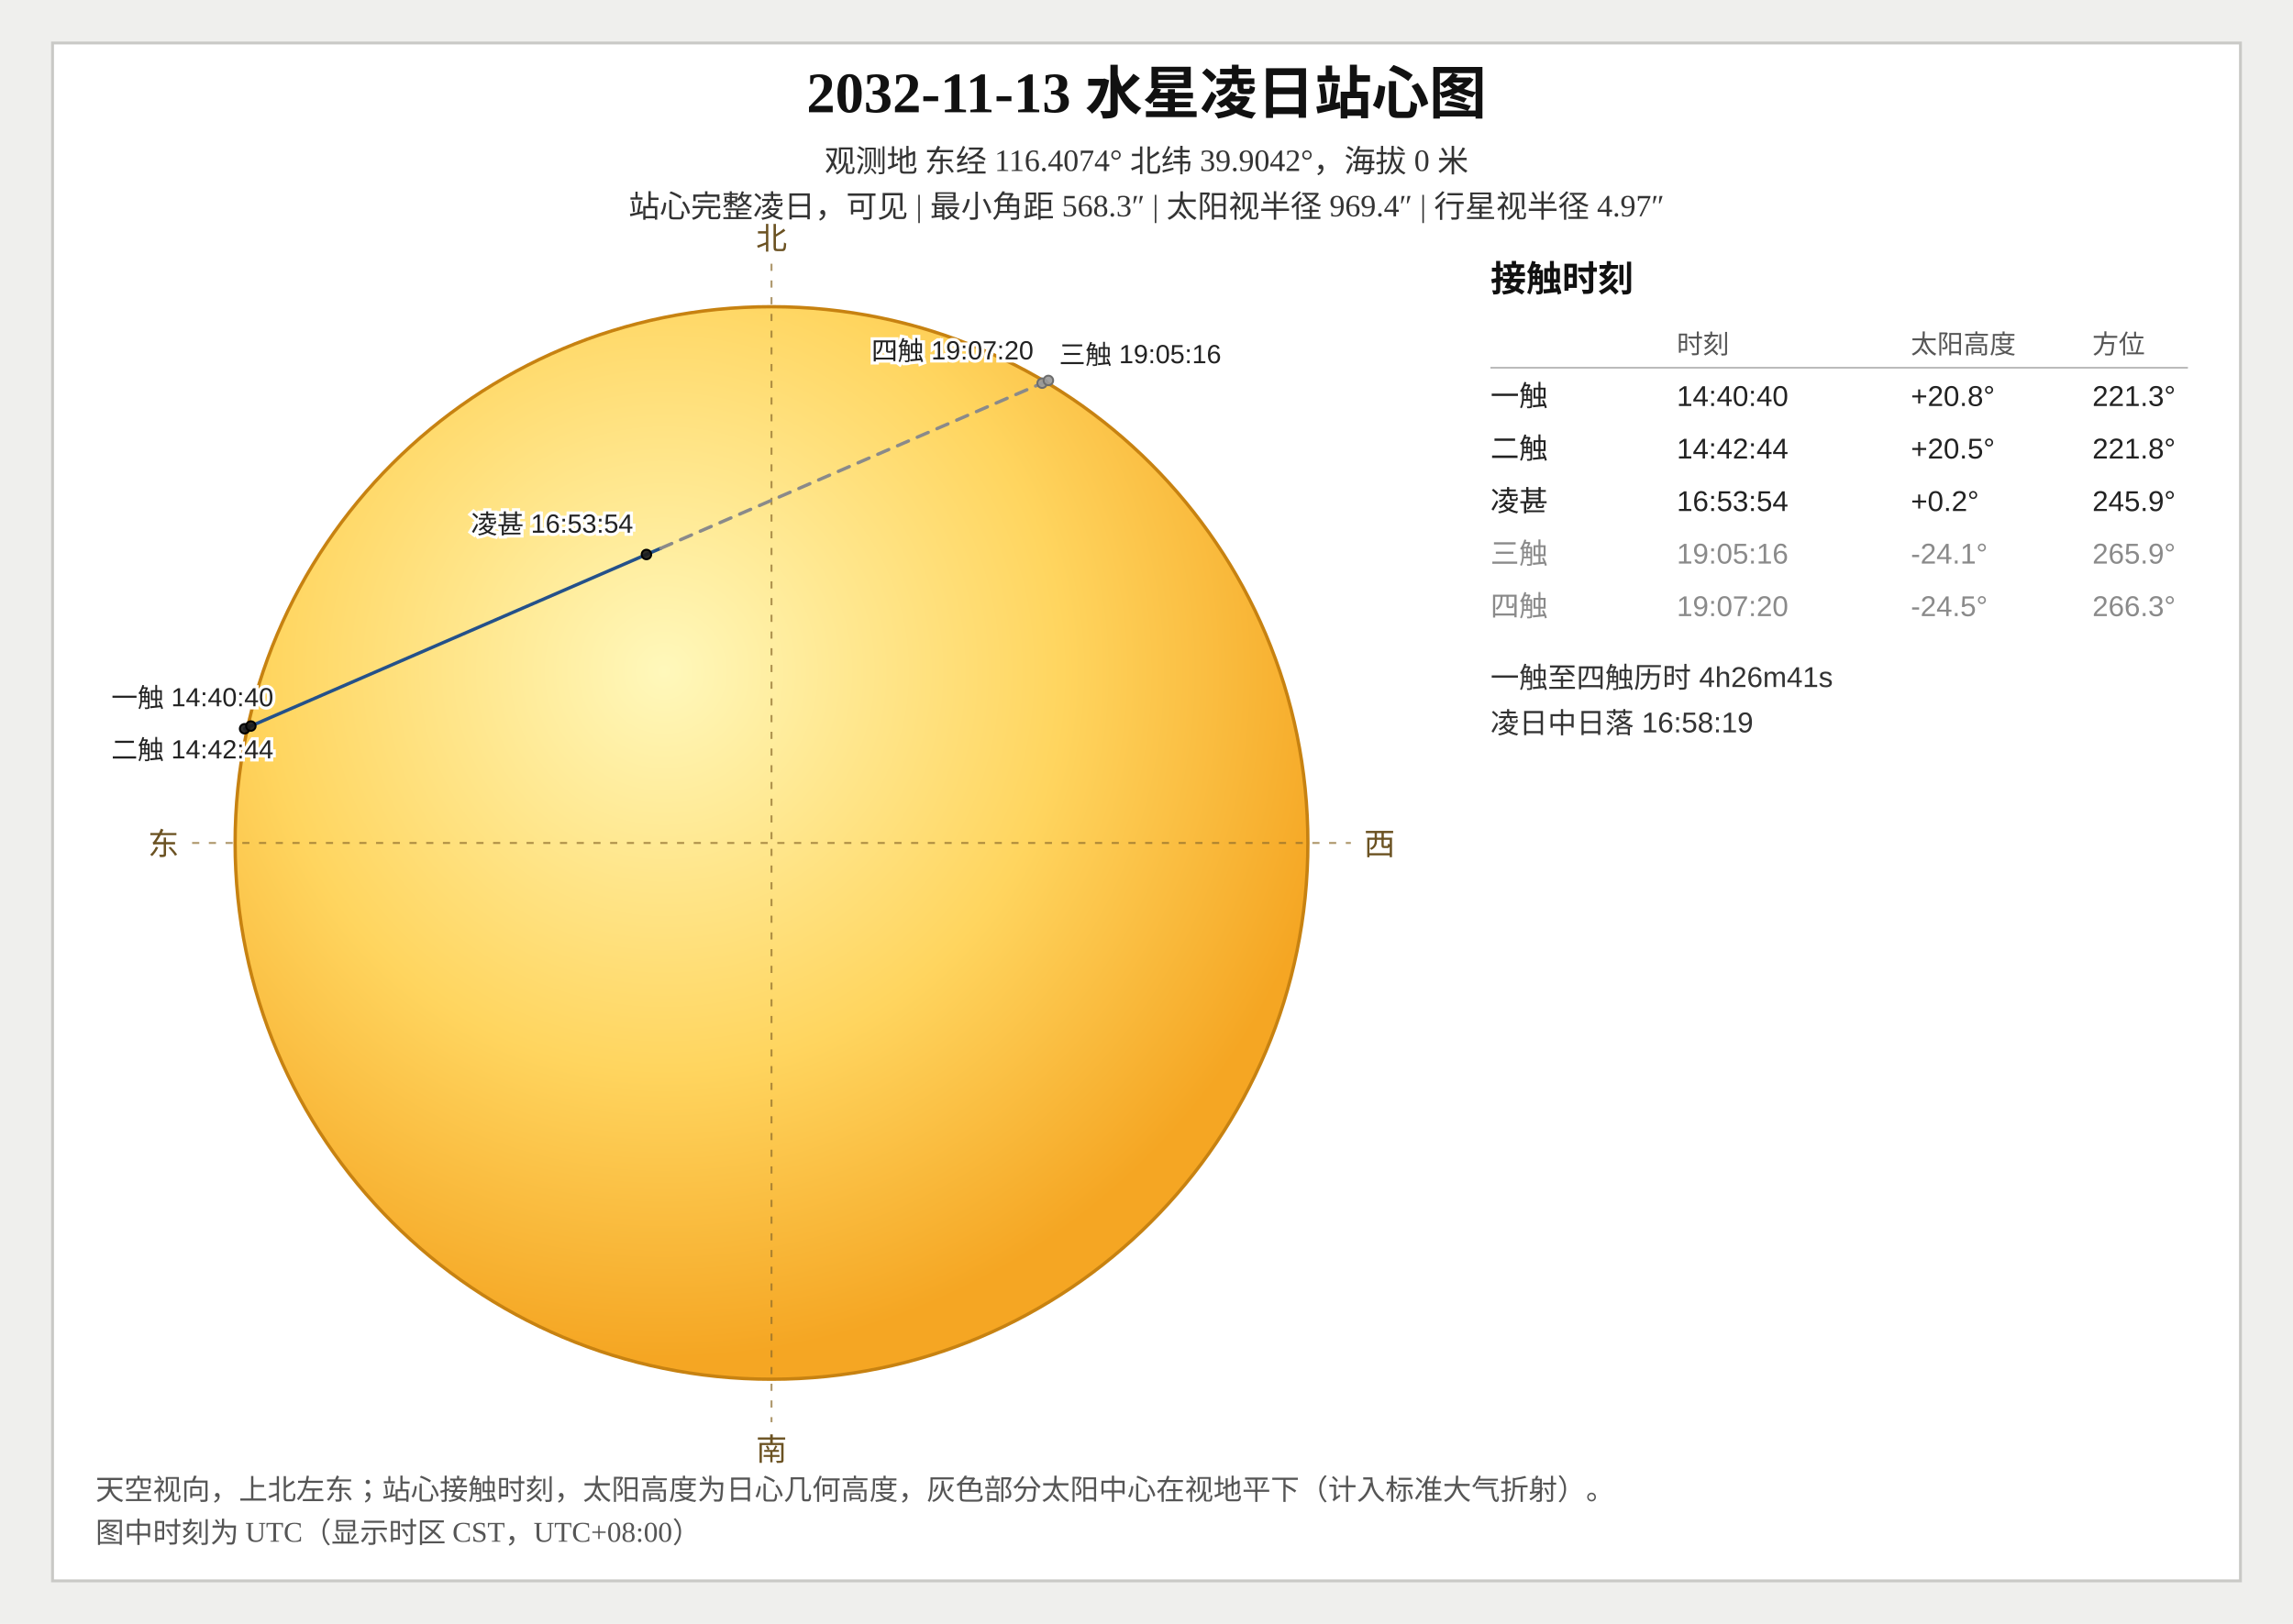
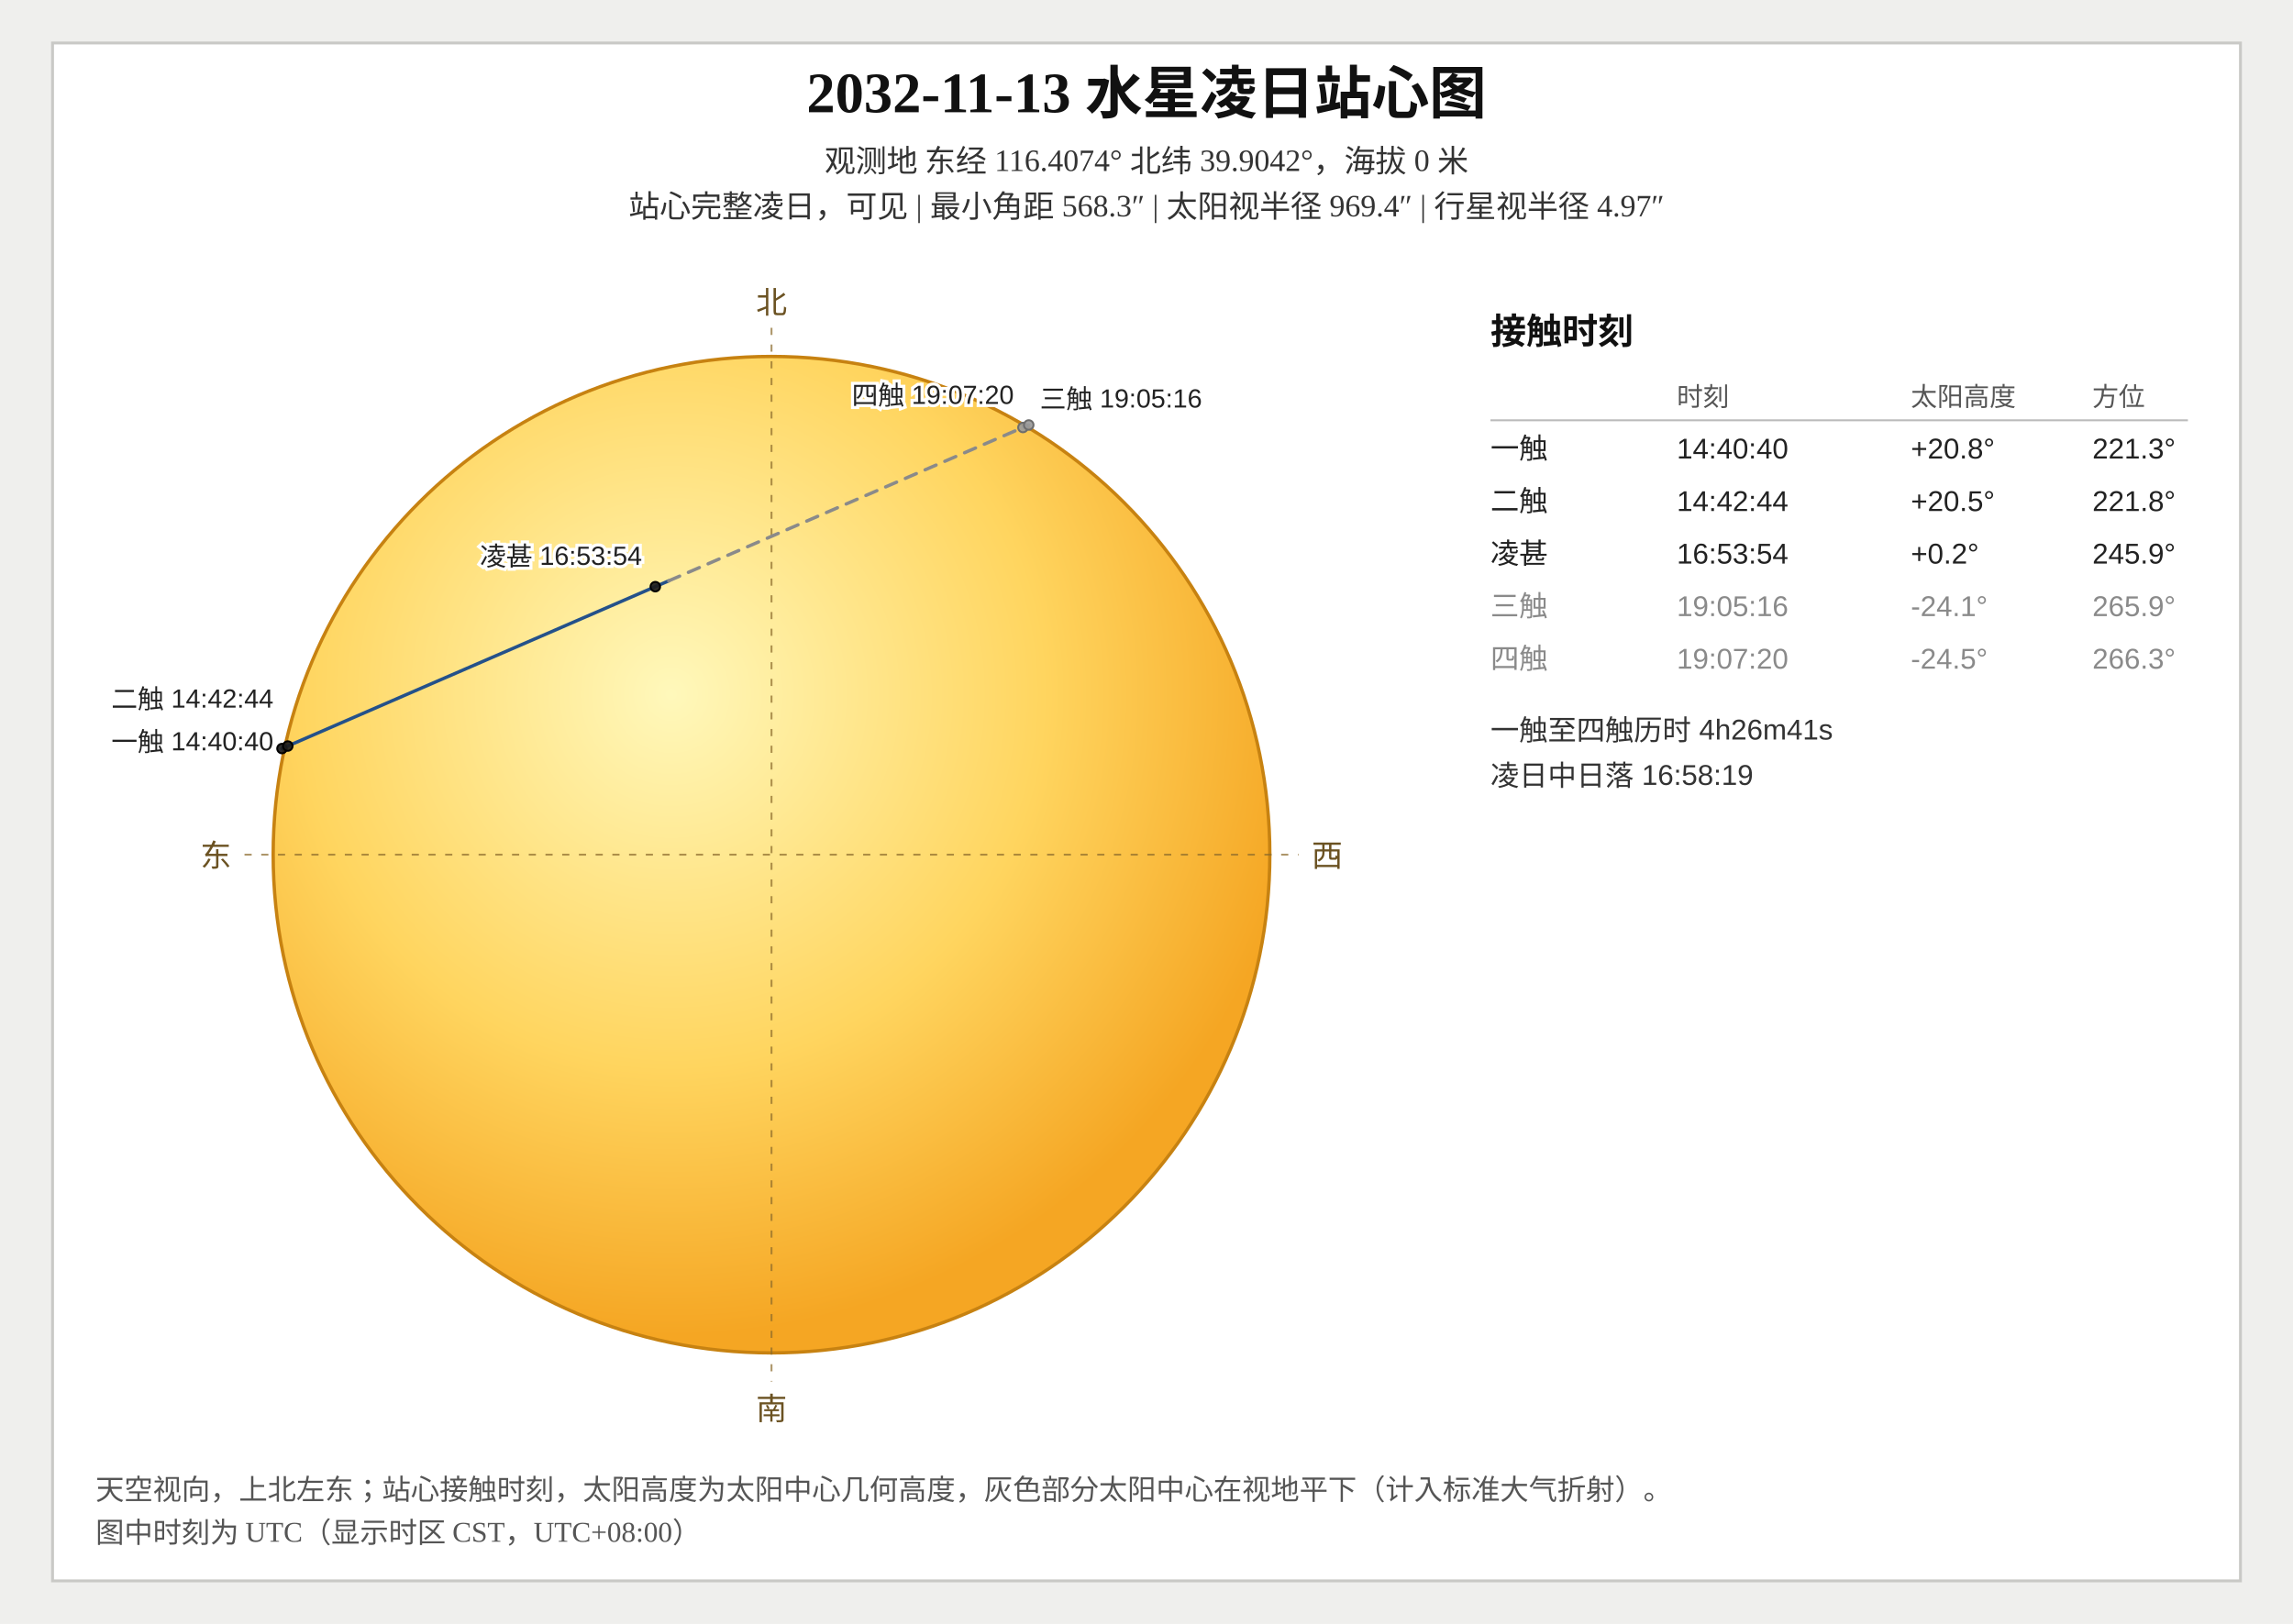
<svg xmlns="http://www.w3.org/2000/svg" width="960" height="680" viewBox="0 0 960 680" role="img" aria-label="2032-11-13 水星凌日站心图">
  <defs>
    <radialGradient id="transit-sun" cx="40%" cy="34%" r="64%">
      <stop offset="0%" stop-color="#fff8bb" />
      <stop offset="58%" stop-color="#ffd55f" />
      <stop offset="100%" stop-color="#f5a623" />
    </radialGradient>
  </defs>
  <rect width="100%" height="100%" fill="#efefed" />
  <rect x="22" y="18" width="916.000" height="644.000" fill="#ffffff" stroke="#c9c9c6" stroke-width="1.2" />
  <text x="480.000" y="47" fill="#111111" font-family="Georgia, 'Times New Roman', serif" font-size="24" font-weight="700" text-anchor="middle">2032-11-13 水星凌日站心图</text>
  <text x="480.000" y="72.000" fill="#333" font-family="Georgia, 'Times New Roman', serif" font-size="13" text-anchor="middle">观测地 东经 116.4074° 北纬 39.9042°，海拔 0 米</text>
  <text x="480.000" y="91.000" fill="#333" font-family="Georgia, 'Times New Roman', serif" font-size="13" text-anchor="middle">站心完整凌日，可见 | 最小角距 568.3″ | 太阳视半径 969.4″ | 行星视半径 4.97″</text>
-   <circle class="transit-sun" cx="323.000" cy="353.000" r="224.565" fill="url(#transit-sun)" stroke="#c78211" stroke-width="1.4" />
-   <line x1="323.000" y1="110.435" x2="323.000" y2="595.565" stroke="#8b6a2b" stroke-width="0.8" stroke-dasharray="3 4" stroke-opacity="0.7" />
-   <line x1="80.435" y1="353.000" x2="565.565" y2="353.000" stroke="#8b6a2b" stroke-width="0.8" stroke-dasharray="3 4" stroke-opacity="0.7" />
-   <text x="323.000" y="104.435" fill="#6b5222" font-family="Georgia, 'Times New Roman', serif" font-size="13" text-anchor="middle">北</text>
-   <text x="323.000" y="611.565" fill="#6b5222" font-family="Georgia, 'Times New Roman', serif" font-size="13" text-anchor="middle">南</text>
-   <text x="68.435" y="358.000" fill="#6b5222" font-family="Georgia, 'Times New Roman', serif" font-size="13" text-anchor="middle">东</text>
-   <text x="577.565" y="358.000" fill="#6b5222" font-family="Georgia, 'Times New Roman', serif" font-size="13" text-anchor="middle">西</text>
-   <path class="transit-track" d="M 102.409 305.167 L 104.936 304.071 L 105.021 304.034 L 107.463 302.974 L 109.989 301.878 L 112.515 300.781 L 115.042 299.685 L 117.568 298.588 L 120.095 297.492 L 122.621 296.396 L 125.147 295.300 L 127.674 294.203 L 130.200 293.107 L 132.726 292.011 L 135.252 290.915 L 137.778 289.819 L 140.305 288.723 L 142.831 287.627 L 145.357 286.531 L 147.883 285.435 L 150.409 284.339 L 152.935 283.243 L 155.461 282.147 L 157.986 281.051 L 160.512 279.956 L 163.038 278.860 L 165.564 277.764 L 168.090 276.668 L 170.615 275.573 L 173.141 274.477 L 175.667 273.382 L 178.192 272.286 L 180.718 271.191 L 183.243 270.095 L 185.769 269.000 L 188.294 267.905 L 190.820 266.809 L 193.345 265.714 L 195.870 264.619 L 198.396 263.524 L 200.921 262.429 L 203.446 261.333 L 205.971 260.238 L 208.496 259.143 L 211.021 258.048 L 213.546 256.953 L 216.071 255.859 L 218.596 254.764 L 221.121 253.669 L 223.646 252.574 L 226.171 251.479 L 228.696 250.385 L 231.220 249.290 L 233.745 248.195 L 236.270 247.101 L 238.794 246.006 L 241.319 244.912 L 243.843 243.817 L 246.368 242.723 L 248.892 241.629 L 251.416 240.534 L 253.941 239.440 L 256.465 238.346 L 258.989 237.252 L 261.513 236.158 L 264.037 235.064 L 266.561 233.970 L 269.085 232.876 L 270.642 232.201 L 271.609 231.782 L 274.133 230.688 L 276.657 229.594 " fill="none" stroke="#24518a" stroke-width="1.4" stroke-dasharray="none" stroke-linecap="round" />
-   <path class="transit-track-below-horizon" d="M 276.657 229.594 L 279.181 228.500 L 281.704 227.406 L 284.228 226.313 L 286.752 225.219 L 289.275 224.125 L 291.799 223.032 L 294.322 221.938 L 296.846 220.845 L 299.369 219.751 L 301.892 218.658 L 304.416 217.565 L 306.939 216.471 L 309.462 215.378 L 311.985 214.285 L 314.508 213.192 L 317.031 212.099 L 319.554 211.006 L 322.077 209.913 L 324.600 208.820 L 327.123 207.727 L 329.646 206.634 L 332.168 205.541 L 334.691 204.448 L 337.213 203.356 L 339.736 202.263 L 342.258 201.170 L 344.781 200.078 L 347.303 198.985 L 349.825 197.893 L 352.348 196.800 L 354.870 195.708 L 357.392 194.616 L 359.914 193.524 L 362.436 192.431 L 364.958 191.339 L 367.480 190.247 L 370.002 189.155 L 372.524 188.063 L 375.045 186.971 L 377.567 185.879 L 380.089 184.788 L 382.610 183.696 L 385.132 182.604 L 387.653 181.513 L 390.175 180.421 L 392.696 179.329 L 395.217 178.238 L 397.739 177.147 L 400.260 176.055 L 402.781 174.964 L 405.302 173.873 L 407.823 172.781 L 410.344 171.690 L 412.865 170.599 L 415.386 169.508 L 417.907 168.417 L 420.427 167.326 L 422.948 166.235 L 425.469 165.145 L 427.989 164.054 L 430.510 162.963 L 433.030 161.872 L 435.551 160.782 L 436.312 160.453 L 438.071 159.691 L 438.922 159.323 " fill="none" stroke="#8a8a8a" stroke-width="1.4" stroke-dasharray="5 4" stroke-linecap="round" />
-   <circle class="transit-planet-c1" cx="102.409" cy="305.167" r="2.000" fill="#1d1d1d" fill-opacity="0.92" stroke="#000000" stroke-width="0.8" />
-   <circle class="transit-planet-c2" cx="105.021" cy="304.034" r="2.000" fill="#1d1d1d" fill-opacity="0.92" stroke="#000000" stroke-width="0.8" />
-   <circle class="transit-planet-g" cx="270.642" cy="232.201" r="2.000" fill="#1d1d1d" fill-opacity="0.92" stroke="#000000" stroke-width="0.8" />
-   <circle class="transit-planet-c3" cx="436.312" cy="160.453" r="2.000" fill="#9a9a9a" fill-opacity="0.92" stroke="#6d6d6d" stroke-width="0.8" />
-   <circle class="transit-planet-c4" cx="438.922" cy="159.323" r="2.000" fill="#9a9a9a" fill-opacity="0.92" stroke="#6d6d6d" stroke-width="0.8" />
-   <text class="transit-event-label" x="114.480" y="296.051" fill="#222" stroke="#ffffff" stroke-width="2.6" paint-order="stroke" font-family="Arial, sans-serif" font-size="11" text-anchor="end">一触 14:40:40</text>
-   <text class="transit-event-label" x="114.480" y="317.870" fill="#222" stroke="#ffffff" stroke-width="2.6" paint-order="stroke" font-family="Arial, sans-serif" font-size="11" text-anchor="end">二触 14:42:44</text>
-   <text class="transit-event-label" x="265.075" y="223.355" fill="#222" stroke="#ffffff" stroke-width="2.6" paint-order="stroke" font-family="Arial, sans-serif" font-size="11" text-anchor="end">凌甚 16:53:54</text>
-   <text class="transit-event-label" x="443.412" y="152.387" fill="#222" stroke="#ffffff" stroke-width="2.6" paint-order="stroke" font-family="Arial, sans-serif" font-size="11" text-anchor="start">三触 19:05:16</text>
-   <text class="transit-event-label" x="432.699" y="150.782" fill="#222" stroke="#ffffff" stroke-width="2.6" paint-order="stroke" font-family="Arial, sans-serif" font-size="11" text-anchor="end">四触 19:07:20</text>
-   <text x="624.000" y="122.000" fill="#111" font-family="Georgia, 'Times New Roman', serif" font-size="15" font-weight="700">接触时刻</text>
-   <text x="624.000" y="148.000" fill="#555" font-family="Arial, sans-serif" font-size="11" />
-   <text x="702.000" y="148.000" fill="#555" font-family="Arial, sans-serif" font-size="11">时刻</text>
-   <text x="800.000" y="148.000" fill="#555" font-family="Arial, sans-serif" font-size="11">太阳高度</text>
-   <text x="876.000" y="148.000" fill="#555" font-family="Arial, sans-serif" font-size="11">方位</text>
-   <line x1="624.000" y1="154.000" x2="916.000" y2="154.000" stroke="#bbb" stroke-width="0.8" />
-   <text class="transit-contact-row" x="624.000" y="170.000" fill="#222" font-family="Arial, sans-serif" font-size="12">一触</text>
-   <text class="transit-contact-row" x="702.000" y="170.000" fill="#222" font-family="Arial, sans-serif" font-size="12">14:40:40</text>
-   <text class="transit-contact-row" x="800.000" y="170.000" fill="#222" font-family="Arial, sans-serif" font-size="12">+20.8°</text>
-   <text class="transit-contact-row" x="876.000" y="170.000" fill="#222" font-family="Arial, sans-serif" font-size="12">221.3°</text>
-   <text class="transit-contact-row" x="624.000" y="192.000" fill="#222" font-family="Arial, sans-serif" font-size="12">二触</text>
-   <text class="transit-contact-row" x="702.000" y="192.000" fill="#222" font-family="Arial, sans-serif" font-size="12">14:42:44</text>
-   <text class="transit-contact-row" x="800.000" y="192.000" fill="#222" font-family="Arial, sans-serif" font-size="12">+20.5°</text>
-   <text class="transit-contact-row" x="876.000" y="192.000" fill="#222" font-family="Arial, sans-serif" font-size="12">221.8°</text>
-   <text class="transit-contact-row" x="624.000" y="214.000" fill="#222" font-family="Arial, sans-serif" font-size="12">凌甚</text>
-   <text class="transit-contact-row" x="702.000" y="214.000" fill="#222" font-family="Arial, sans-serif" font-size="12">16:53:54</text>
-   <text class="transit-contact-row" x="800.000" y="214.000" fill="#222" font-family="Arial, sans-serif" font-size="12">+0.2°</text>
-   <text class="transit-contact-row" x="876.000" y="214.000" fill="#222" font-family="Arial, sans-serif" font-size="12">245.9°</text>
-   <text class="transit-contact-row" x="624.000" y="236.000" fill="#8a8a8a" font-family="Arial, sans-serif" font-size="12">三触</text>
-   <text class="transit-contact-row" x="702.000" y="236.000" fill="#8a8a8a" font-family="Arial, sans-serif" font-size="12">19:05:16</text>
-   <text class="transit-contact-row" x="800.000" y="236.000" fill="#8a8a8a" font-family="Arial, sans-serif" font-size="12">-24.1°</text>
-   <text class="transit-contact-row" x="876.000" y="236.000" fill="#8a8a8a" font-family="Arial, sans-serif" font-size="12">265.9°</text>
-   <text class="transit-contact-row" x="624.000" y="258.000" fill="#8a8a8a" font-family="Arial, sans-serif" font-size="12">四触</text>
-   <text class="transit-contact-row" x="702.000" y="258.000" fill="#8a8a8a" font-family="Arial, sans-serif" font-size="12">19:07:20</text>
-   <text class="transit-contact-row" x="800.000" y="258.000" fill="#8a8a8a" font-family="Arial, sans-serif" font-size="12">-24.5°</text>
-   <text class="transit-contact-row" x="876.000" y="258.000" fill="#8a8a8a" font-family="Arial, sans-serif" font-size="12">266.3°</text>
-   <text x="624.000" y="288.000" fill="#333" font-family="Arial, sans-serif" font-size="12">一触至四触历时 4h26m41s</text>
-   <text x="624.000" y="307.000" fill="#333" font-family="Arial, sans-serif" font-size="12">凌日中日落 16:58:19</text>
-   <text x="40" y="628.000" fill="#555" font-family="Georgia, 'Times New Roman', serif" font-size="12">天空视向，上北左东；站心接触时刻，太阳高度为日心几何高度，灰色部分太阳中心在视地平下（计入标准大气折射）。</text>
+   <circle class="transit-sun" cx="323.000" cy="357.900" r="208.632" fill="url(#transit-sun)" stroke="#c78211" stroke-width="1.4" />
+   <line x1="323.000" y1="137.268" x2="323.000" y2="578.532" stroke="#8b6a2b" stroke-width="0.8" stroke-dasharray="3 4" stroke-opacity="0.7" />
+   <line x1="102.368" y1="357.900" x2="543.632" y2="357.900" stroke="#8b6a2b" stroke-width="0.8" stroke-dasharray="3 4" stroke-opacity="0.7" />
+   <text x="323.000" y="131.268" fill="#6b5222" font-family="Georgia, 'Times New Roman', serif" font-size="13" text-anchor="middle">北</text>
+   <text x="323.000" y="594.532" fill="#6b5222" font-family="Georgia, 'Times New Roman', serif" font-size="13" text-anchor="middle">南</text>
+   <text x="90.368" y="362.900" fill="#6b5222" font-family="Georgia, 'Times New Roman', serif" font-size="13" text-anchor="middle">东</text>
+   <text x="555.632" y="362.900" fill="#6b5222" font-family="Georgia, 'Times New Roman', serif" font-size="13" text-anchor="middle">西</text>
+   <path class="transit-track" d="M 118.061 313.461 L 120.409 312.442 L 120.487 312.408 L 122.756 311.424 L 125.103 310.405 L 127.450 309.386 L 129.797 308.368 L 132.145 307.349 L 134.492 306.331 L 136.839 305.312 L 139.186 304.294 L 141.533 303.275 L 143.880 302.257 L 146.227 301.238 L 148.574 300.220 L 150.921 299.202 L 153.268 298.183 L 155.614 297.165 L 157.961 296.147 L 160.308 295.129 L 162.655 294.111 L 165.002 293.093 L 167.348 292.074 L 169.695 291.056 L 172.042 290.038 L 174.388 289.020 L 176.735 288.002 L 179.081 286.985 L 181.428 285.967 L 183.774 284.949 L 186.121 283.931 L 188.467 282.913 L 190.813 281.896 L 193.160 280.878 L 195.506 279.860 L 197.852 278.843 L 200.198 277.825 L 202.545 276.807 L 204.891 275.790 L 207.237 274.772 L 209.583 273.755 L 211.929 272.738 L 214.275 271.720 L 216.621 270.703 L 218.967 269.686 L 221.313 268.668 L 223.658 267.651 L 226.004 266.634 L 228.350 265.617 L 230.696 264.600 L 233.041 263.583 L 235.387 262.566 L 237.732 261.549 L 240.078 260.532 L 242.423 259.515 L 244.769 258.498 L 247.114 257.481 L 249.460 256.464 L 251.805 255.448 L 254.150 254.431 L 256.495 253.414 L 258.841 252.398 L 261.186 251.381 L 263.531 250.365 L 265.876 249.348 L 268.221 248.332 L 270.566 247.315 L 272.911 246.299 L 274.357 245.672 L 275.256 245.283 L 277.600 244.266 L 279.945 243.250 " fill="none" stroke="#24518a" stroke-width="1.4" stroke-dasharray="none" stroke-linecap="round" />
+   <path class="transit-track-below-horizon" d="M 279.945 243.250 L 282.290 242.234 L 284.635 241.218 L 286.979 240.202 L 289.324 239.186 L 291.668 238.169 L 294.013 237.154 L 296.357 236.138 L 298.702 235.122 L 301.046 234.106 L 303.390 233.090 L 305.734 232.074 L 308.079 231.059 L 310.423 230.043 L 312.767 229.027 L 315.111 228.012 L 317.455 226.996 L 319.799 225.981 L 322.143 224.965 L 324.486 223.950 L 326.830 222.934 L 329.174 221.919 L 331.518 220.904 L 333.861 219.889 L 336.205 218.874 L 338.548 217.858 L 340.892 216.843 L 343.235 215.828 L 345.579 214.813 L 347.922 213.798 L 350.265 212.784 L 352.609 211.769 L 354.952 210.754 L 357.295 209.739 L 359.638 208.724 L 361.981 207.710 L 364.324 206.695 L 366.667 205.681 L 369.010 204.666 L 371.353 203.652 L 373.695 202.637 L 376.038 201.623 L 378.381 200.609 L 380.723 199.595 L 383.066 198.580 L 385.408 197.566 L 387.751 196.552 L 390.093 195.538 L 392.436 194.524 L 394.778 193.510 L 397.120 192.496 L 399.462 191.482 L 401.805 190.469 L 404.147 189.455 L 406.489 188.441 L 408.831 187.428 L 411.173 186.414 L 413.514 185.401 L 415.856 184.387 L 418.198 183.374 L 420.540 182.360 L 422.881 181.347 L 425.223 180.334 L 427.565 179.321 L 428.272 179.015 L 429.906 178.307 L 430.697 177.965 " fill="none" stroke="#8a8a8a" stroke-width="1.4" stroke-dasharray="5 4" stroke-linecap="round" />
+   <circle class="transit-planet-c1" cx="118.061" cy="313.461" r="2.000" fill="#1d1d1d" fill-opacity="0.92" stroke="#000000" stroke-width="0.8" />
+   <circle class="transit-planet-c2" cx="120.487" cy="312.408" r="2.000" fill="#1d1d1d" fill-opacity="0.92" stroke="#000000" stroke-width="0.8" />
+   <circle class="transit-planet-g" cx="274.357" cy="245.672" r="2.000" fill="#1d1d1d" fill-opacity="0.92" stroke="#000000" stroke-width="0.8" />
+   <circle class="transit-planet-c3" cx="428.272" cy="179.015" r="2.000" fill="#9a9a9a" fill-opacity="0.92" stroke="#6d6d6d" stroke-width="0.8" />
+   <circle class="transit-planet-c4" cx="430.697" cy="177.965" r="2.000" fill="#9a9a9a" fill-opacity="0.92" stroke="#6d6d6d" stroke-width="0.8" />
+   <text class="transit-event-label" x="114.480" y="314.494" fill="#222" stroke="#ffffff" stroke-width="2.6" paint-order="stroke" font-family="Arial, sans-serif" font-size="11" text-anchor="end">一触 14:40:40</text>
+   <text class="transit-event-label" x="114.480" y="296.605" fill="#222" stroke="#ffffff" stroke-width="2.6" paint-order="stroke" font-family="Arial, sans-serif" font-size="11" text-anchor="end">二触 14:42:44</text>
+   <text class="transit-event-label" x="268.790" y="236.826" fill="#222" stroke="#ffffff" stroke-width="2.6" paint-order="stroke" font-family="Arial, sans-serif" font-size="11" text-anchor="end">凌甚 16:53:54</text>
+   <text class="transit-event-label" x="435.372" y="170.949" fill="#222" stroke="#ffffff" stroke-width="2.6" paint-order="stroke" font-family="Arial, sans-serif" font-size="11" text-anchor="start">三触 19:05:16</text>
+   <text class="transit-event-label" x="424.474" y="169.425" fill="#222" stroke="#ffffff" stroke-width="2.6" paint-order="stroke" font-family="Arial, sans-serif" font-size="11" text-anchor="end">四触 19:07:20</text>
+   <text x="624.000" y="144.000" fill="#111" font-family="Georgia, 'Times New Roman', serif" font-size="15" font-weight="700">接触时刻</text>
+   <text x="624.000" y="170.000" fill="#555" font-family="Arial, sans-serif" font-size="11" />
+   <text x="702.000" y="170.000" fill="#555" font-family="Arial, sans-serif" font-size="11">时刻</text>
+   <text x="800.000" y="170.000" fill="#555" font-family="Arial, sans-serif" font-size="11">太阳高度</text>
+   <text x="876.000" y="170.000" fill="#555" font-family="Arial, sans-serif" font-size="11">方位</text>
+   <line x1="624.000" y1="176.000" x2="916.000" y2="176.000" stroke="#bbb" stroke-width="0.8" />
+   <text class="transit-contact-row" x="624.000" y="192.000" fill="#222" font-family="Arial, sans-serif" font-size="12">一触</text>
+   <text class="transit-contact-row" x="702.000" y="192.000" fill="#222" font-family="Arial, sans-serif" font-size="12">14:40:40</text>
+   <text class="transit-contact-row" x="800.000" y="192.000" fill="#222" font-family="Arial, sans-serif" font-size="12">+20.8°</text>
+   <text class="transit-contact-row" x="876.000" y="192.000" fill="#222" font-family="Arial, sans-serif" font-size="12">221.3°</text>
+   <text class="transit-contact-row" x="624.000" y="214.000" fill="#222" font-family="Arial, sans-serif" font-size="12">二触</text>
+   <text class="transit-contact-row" x="702.000" y="214.000" fill="#222" font-family="Arial, sans-serif" font-size="12">14:42:44</text>
+   <text class="transit-contact-row" x="800.000" y="214.000" fill="#222" font-family="Arial, sans-serif" font-size="12">+20.5°</text>
+   <text class="transit-contact-row" x="876.000" y="214.000" fill="#222" font-family="Arial, sans-serif" font-size="12">221.8°</text>
+   <text class="transit-contact-row" x="624.000" y="236.000" fill="#222" font-family="Arial, sans-serif" font-size="12">凌甚</text>
+   <text class="transit-contact-row" x="702.000" y="236.000" fill="#222" font-family="Arial, sans-serif" font-size="12">16:53:54</text>
+   <text class="transit-contact-row" x="800.000" y="236.000" fill="#222" font-family="Arial, sans-serif" font-size="12">+0.2°</text>
+   <text class="transit-contact-row" x="876.000" y="236.000" fill="#222" font-family="Arial, sans-serif" font-size="12">245.9°</text>
+   <text class="transit-contact-row" x="624.000" y="258.000" fill="#8a8a8a" font-family="Arial, sans-serif" font-size="12">三触</text>
+   <text class="transit-contact-row" x="702.000" y="258.000" fill="#8a8a8a" font-family="Arial, sans-serif" font-size="12">19:05:16</text>
+   <text class="transit-contact-row" x="800.000" y="258.000" fill="#8a8a8a" font-family="Arial, sans-serif" font-size="12">-24.1°</text>
+   <text class="transit-contact-row" x="876.000" y="258.000" fill="#8a8a8a" font-family="Arial, sans-serif" font-size="12">265.9°</text>
+   <text class="transit-contact-row" x="624.000" y="280.000" fill="#8a8a8a" font-family="Arial, sans-serif" font-size="12">四触</text>
+   <text class="transit-contact-row" x="702.000" y="280.000" fill="#8a8a8a" font-family="Arial, sans-serif" font-size="12">19:07:20</text>
+   <text class="transit-contact-row" x="800.000" y="280.000" fill="#8a8a8a" font-family="Arial, sans-serif" font-size="12">-24.5°</text>
+   <text class="transit-contact-row" x="876.000" y="280.000" fill="#8a8a8a" font-family="Arial, sans-serif" font-size="12">266.3°</text>
+   <text x="624.000" y="310.000" fill="#333" font-family="Arial, sans-serif" font-size="12">一触至四触历时 4h26m41s</text>
+   <text x="624.000" y="329.000" fill="#333" font-family="Arial, sans-serif" font-size="12">凌日中日落 16:58:19</text>
+   <text x="40" y="628.000" fill="#555" font-family="Georgia, 'Times New Roman', serif" font-size="12">天空视向，上北左东；站心接触时刻，太阳高度为太阳中心几何高度，灰色部分太阳中心在视地平下（计入标准大气折射）。</text>
  <text x="40" y="646.000" fill="#555" font-family="Georgia, 'Times New Roman', serif" font-size="12">图中时刻为 UTC（显示时区 CST，UTC+08:00）</text>
</svg>
